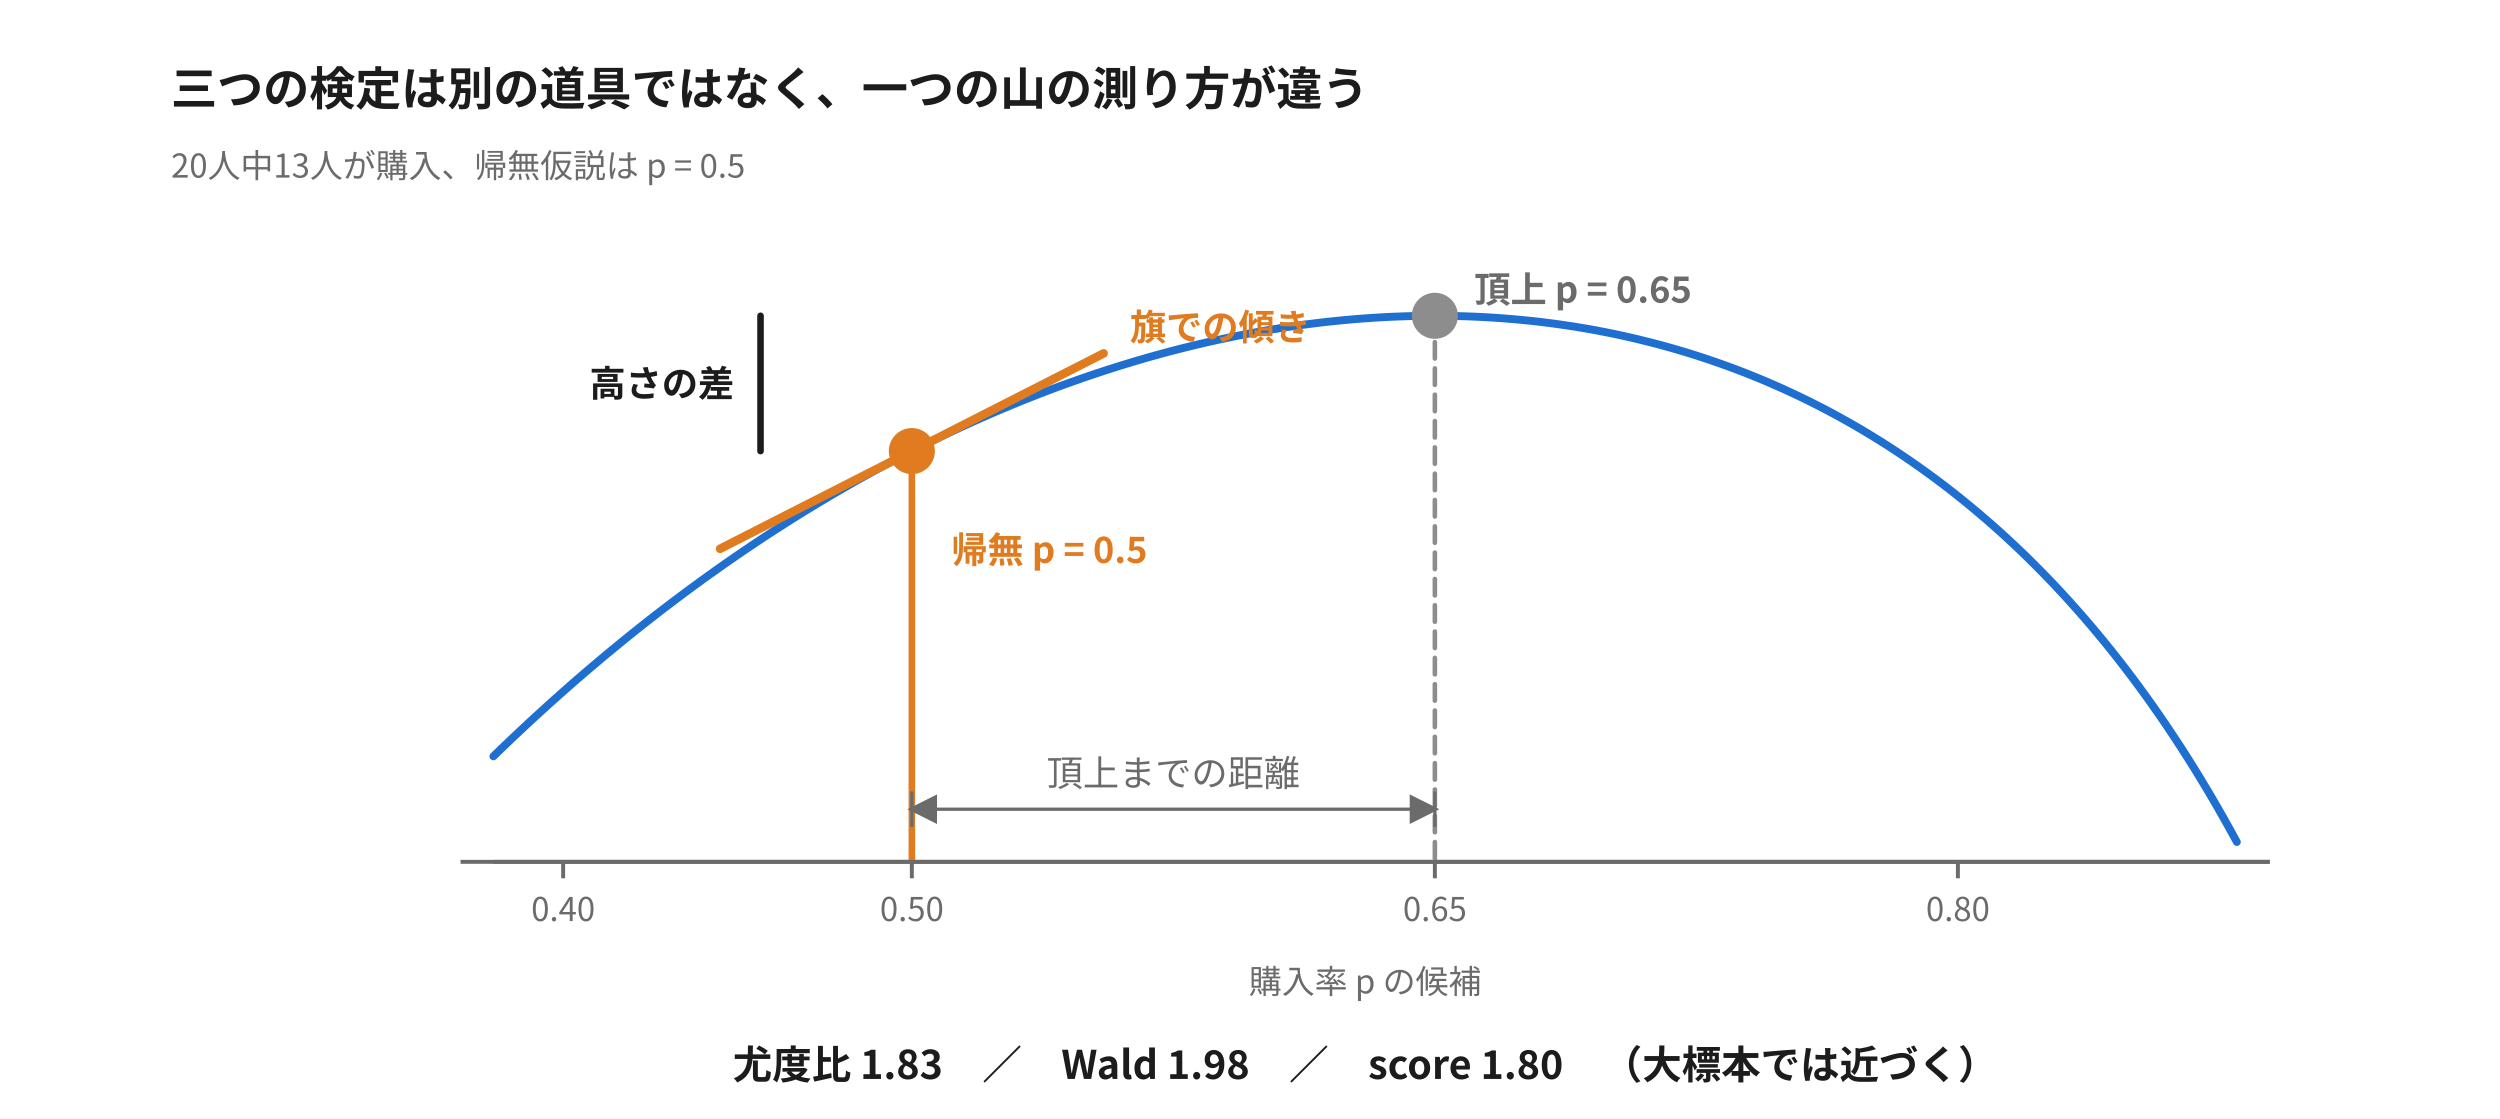
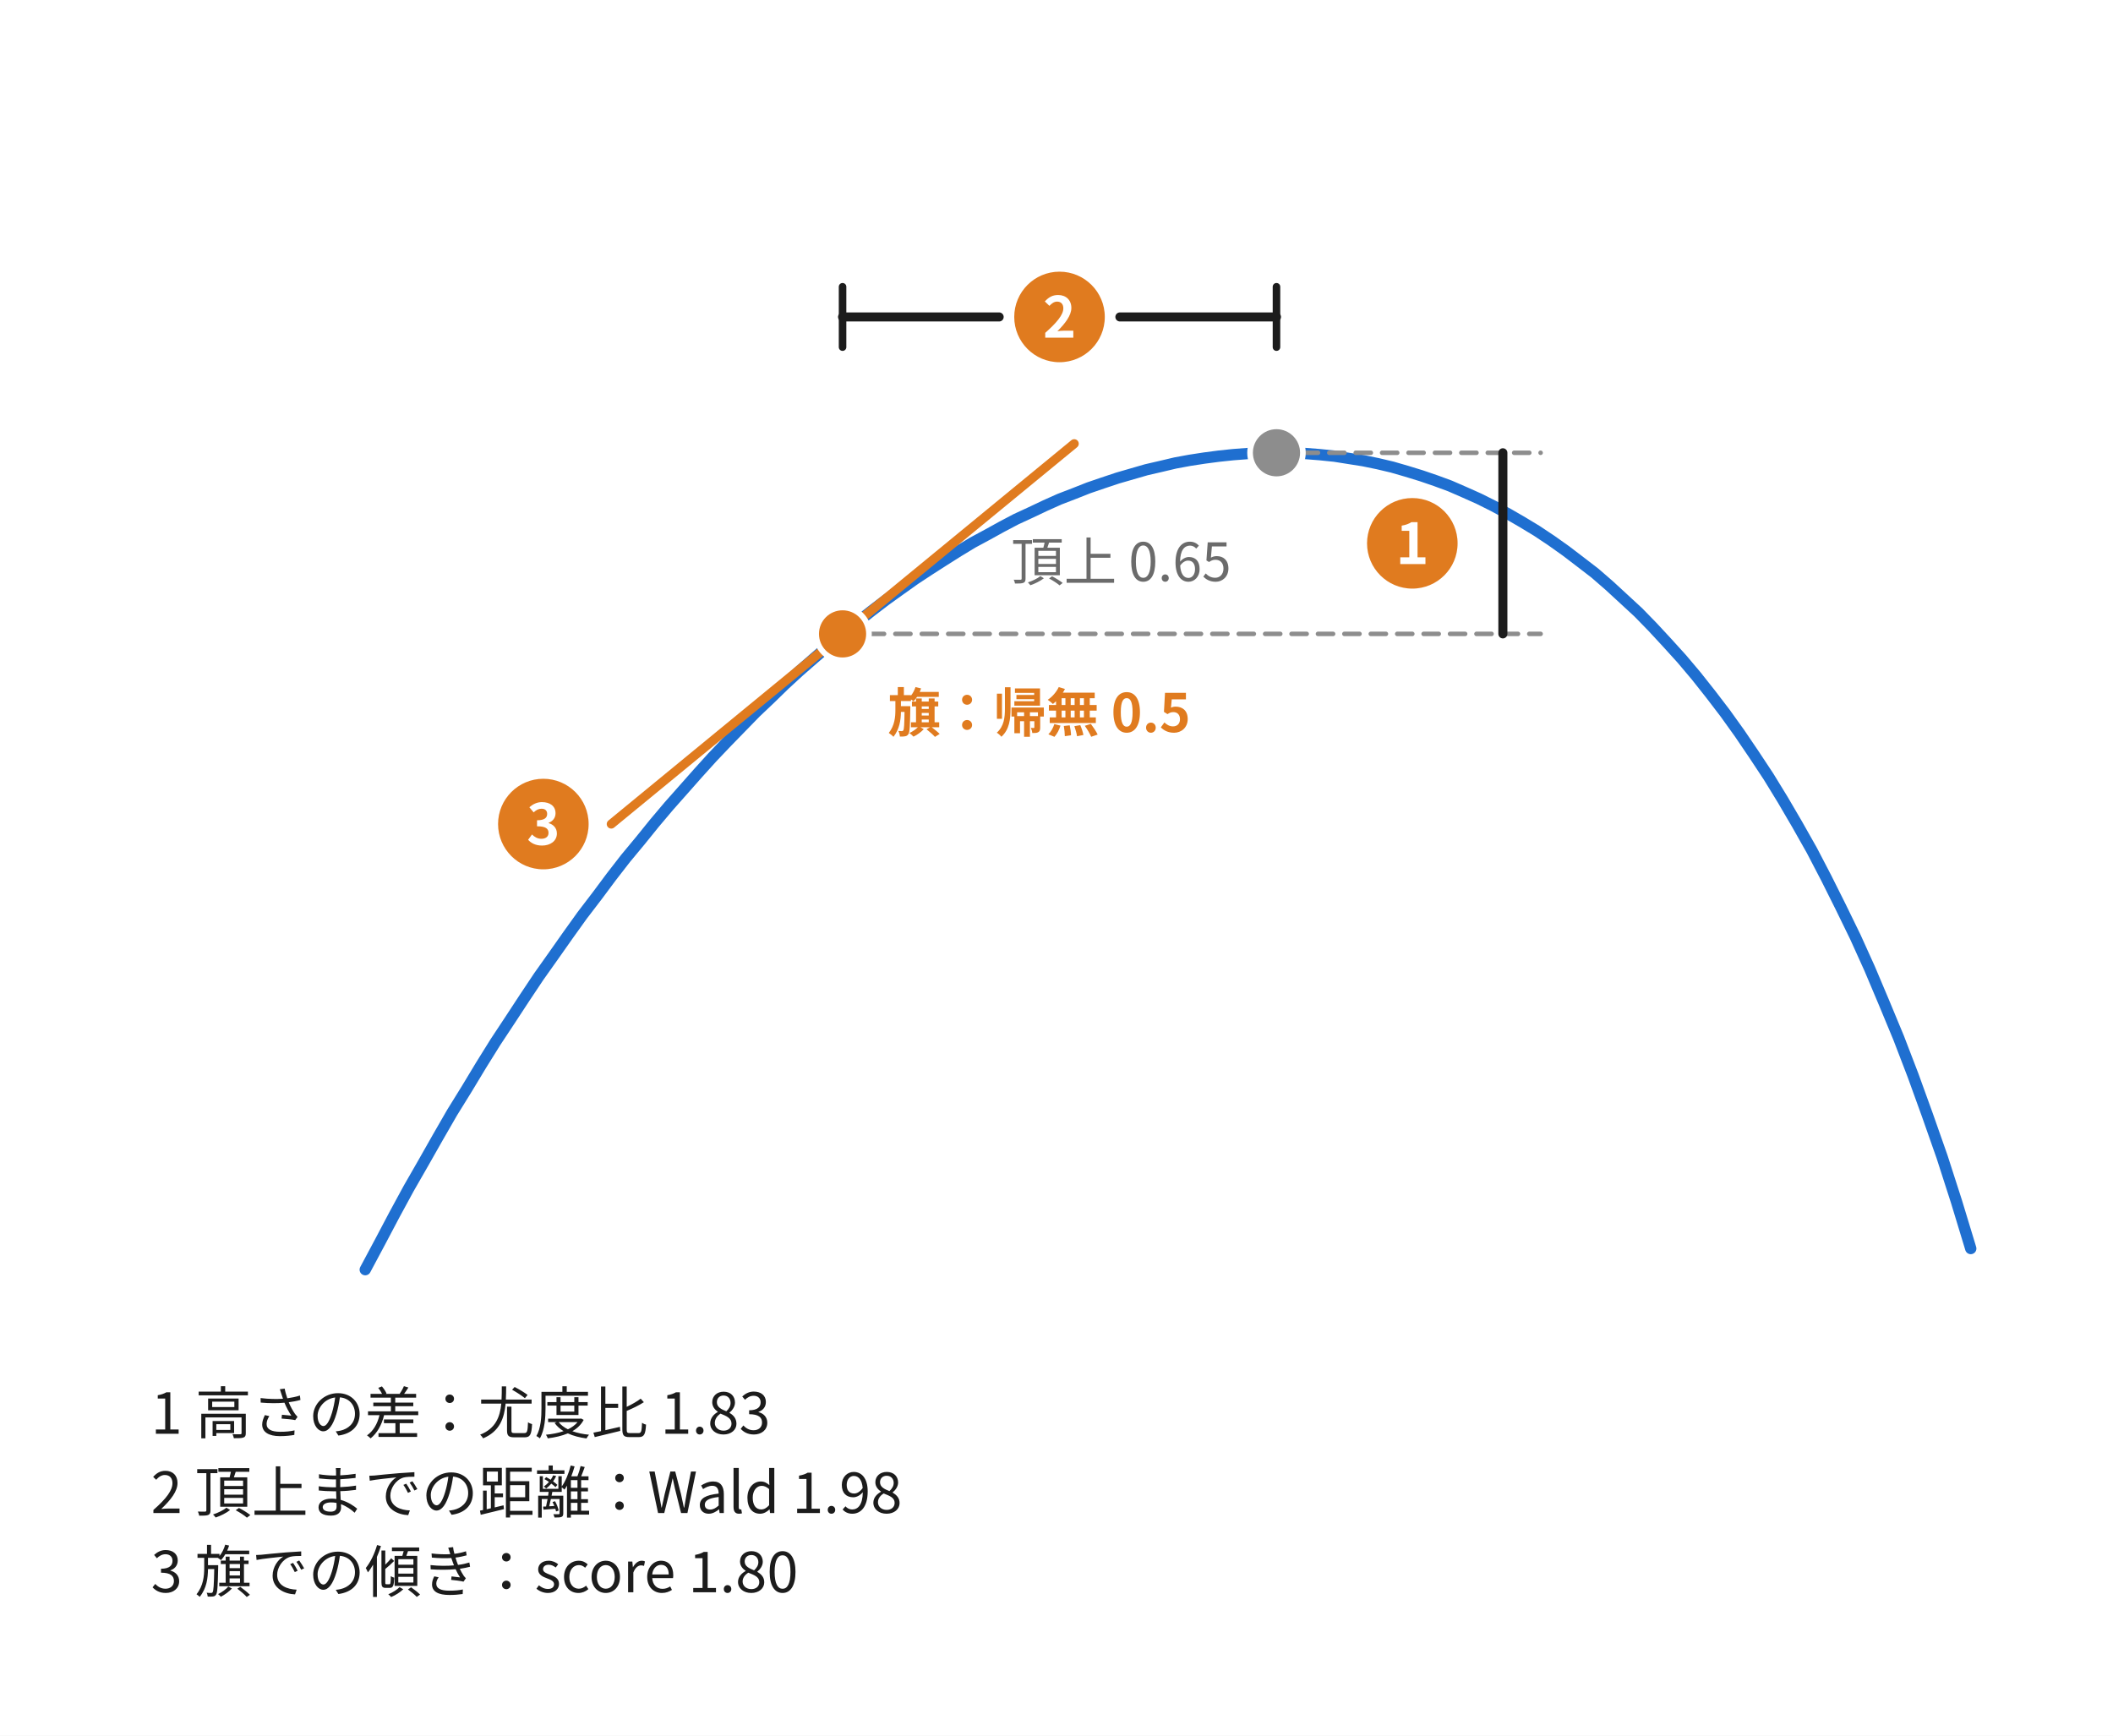
- <svg xmlns="http://www.w3.org/2000/svg" viewBox="0 0 760 340" role="img" aria-labelledby="title desc">
-   <defs>
-     <marker id="ahb6b6b6b9_0" viewBox="0 0 10 10" refX="1.5" refY="5" markerWidth="9.0" markerHeight="9.0" orient="auto">
-       <path d="M 10 0 L 0 5 L 10 10 z" fill="#6b6b6b" />
-     </marker>
-     <marker id="ahf6b6b6b9_0" viewBox="0 0 10 10" refX="8.5" refY="5" markerWidth="9.0" markerHeight="9.0" orient="auto">
-       <path d="M 0 0 L 10 5 L 0 10 z" fill="#6b6b6b" />
-     </marker>
-   </defs>
-   <rect x="0" y="0" width="760" height="340" fill="#ffffff" />
-   <text x="52" y="32" font-family="Noto Sans CJK JP, Hiragino Sans, Noto Sans JP, Yu Gothic, sans-serif" font-size="14" fill="#1c1c1c" text-anchor="start" font-weight="700">三つの検定は別の道具ではなく、一つの山の測り方が違う</text>
-   <text x="52" y="54" font-family="Noto Sans CJK JP, Hiragino Sans, Noto Sans JP, Yu Gothic, sans-serif" font-size="10" fill="#6b6b6b" text-anchor="start" font-weight="400">20人中13人が購入、帰無仮説は p = 0.5</text>
-   <path d="M 150 229.92 L 152.12 227.86 L 154.24 225.83 L 156.36 223.81 L 158.48 221.82 L 160.6 219.84 L 162.72 217.88 L 164.84 215.95 L 166.96 214.02 L 169.08 212.12 L 171.2 210.24 L 173.32 208.37 L 175.44 206.52 L 177.56 204.69 L 179.68 202.88 L 181.8 201.09 L 183.92 199.31 L 186.04 197.55 L 188.16 195.81 L 190.28 194.08 L 192.4 192.37 L 194.52 190.68 L 196.64 189.01 L 198.76 187.35 L 200.88 185.71 L 203 184.09 L 205.12 182.48 L 207.24 180.89 L 209.36 179.31 L 211.48 177.76 L 213.6 176.21 L 215.72 174.69 L 217.84 173.18 L 219.96 171.68 L 222.08 170.21 L 224.2 168.74 L 226.32 167.3 L 228.44 165.87 L 230.56 164.45 L 232.68 163.05 L 234.8 161.67 L 236.92 160.3 L 239.04 158.94 L 241.16 157.6 L 243.28 156.28 L 245.4 154.97 L 247.52 153.68 L 249.64 152.4 L 251.76 151.14 L 253.88 149.89 L 256 148.66 L 258.12 147.44 L 260.24 146.23 L 262.36 145.05 L 264.48 143.87 L 266.6 142.71 L 268.72 141.57 L 270.84 140.44 L 272.96 139.32 L 275.08 138.22 L 277.2 137.13 L 279.32 136.06 L 281.44 135 L 283.56 133.96 L 285.68 132.93 L 287.8 131.91 L 289.92 130.91 L 292.04 129.92 L 294.16 128.95 L 296.28 127.99 L 298.4 127.05 L 300.52 126.11 L 302.64 125.2 L 304.76 124.3 L 306.88 123.41 L 309 122.53 L 311.12 121.67 L 313.24 120.83 L 315.36 120 L 317.48 119.18 L 319.6 118.37 L 321.72 117.58 L 323.84 116.81 L 325.96 116.05 L 328.08 115.3 L 330.2 114.56 L 332.32 113.84 L 334.44 113.14 L 336.56 112.44 L 338.68 111.77 L 340.8 111.1 L 342.92 110.45 L 345.04 109.81 L 347.16 109.19 L 349.28 108.58 L 351.4 107.99 L 353.52 107.41 L 355.64 106.84 L 357.76 106.29 L 359.88 105.75 L 362 105.23 L 364.12 104.72 L 366.24 104.22 L 368.36 103.74 L 370.48 103.27 L 372.6 102.82 L 374.72 102.38 L 376.84 101.95 L 378.96 101.54 L 381.08 101.14 L 383.2 100.76 L 385.32 100.39 L 387.44 100.04 L 389.56 99.7 L 391.68 99.38 L 393.8 99.07 L 395.92 98.77 L 398.04 98.49 L 400.16 98.23 L 402.28 97.97 L 404.4 97.74 L 406.52 97.52 L 408.64 97.31 L 410.76 97.12 L 412.88 96.94 L 415 96.78 L 417.12 96.63 L 419.24 96.5 L 421.36 96.38 L 423.48 96.28 L 425.6 96.2 L 427.72 96.13 L 429.84 96.07 L 431.96 96.03 L 434.08 96.01 L 436.2 96 L 438.32 96.01 L 440.44 96.03 L 442.56 96.07 L 444.68 96.13 L 446.8 96.2 L 448.92 96.29 L 451.04 96.39 L 453.16 96.51 L 455.28 96.65 L 457.4 96.81 L 459.52 96.98 L 461.64 97.17 L 463.76 97.37 L 465.88 97.59 L 468 97.83 L 470.12 98.09 L 472.24 98.36 L 474.36 98.66 L 476.48 98.97 L 478.6 99.29 L 480.72 99.64 L 482.84 100 L 484.96 100.38 L 487.08 100.79 L 489.2 101.2 L 491.32 101.64 L 493.44 102.1 L 495.56 102.58 L 497.68 103.07 L 499.8 103.59 L 501.92 104.12 L 504.04 104.67 L 506.16 105.25 L 508.28 105.84 L 510.4 106.46 L 512.52 107.09 L 514.64 107.75 L 516.76 108.43 L 518.88 109.12 L 521 109.84 L 523.12 110.59 L 525.24 111.35 L 527.36 112.13 L 529.48 112.94 L 531.6 113.77 L 533.72 114.63 L 535.84 115.5 L 537.96 116.4 L 540.08 117.33 L 542.2 118.27 L 544.32 119.25 L 546.44 120.24 L 548.56 121.27 L 550.68 122.31 L 552.8 123.39 L 554.92 124.48 L 557.04 125.61 L 559.16 126.76 L 561.28 127.94 L 563.4 129.14 L 565.52 130.38 L 567.64 131.64 L 569.76 132.93 L 571.88 134.25 L 574 135.6 L 576.12 136.98 L 578.24 138.39 L 580.36 139.83 L 582.48 141.3 L 584.6 142.8 L 586.72 144.33 L 588.84 145.9 L 590.96 147.5 L 593.08 149.14 L 595.2 150.81 L 597.32 152.52 L 599.44 154.26 L 601.56 156.03 L 603.68 157.85 L 605.8 159.7 L 607.92 161.59 L 610.04 163.52 L 612.16 165.49 L 614.28 167.5 L 616.4 169.55 L 618.52 171.65 L 620.64 173.79 L 622.76 175.97 L 624.88 178.19 L 627 180.47 L 629.12 182.79 L 631.24 185.16 L 633.36 187.57 L 635.48 190.04 L 637.6 192.56 L 639.72 195.13 L 641.84 197.75 L 643.96 200.43 L 646.08 203.17 L 648.2 205.96 L 650.32 208.82 L 652.44 211.73 L 654.56 214.71 L 656.68 217.75 L 658.8 220.85 L 660.92 224.03 L 663.04 227.27 L 665.16 230.59 L 667.28 233.97 L 669.4 237.44 L 671.52 240.98 L 673.64 244.6 L 675.76 248.3 L 677.88 252.09 L 680 255.96" fill="none" stroke="#1f6fd0" stroke-width="2.4" stroke-linecap="round" stroke-linejoin="round" opacity="1" />
-   <line x1="150" y1="262" x2="690" y2="262" stroke="#6b6b6b" stroke-width="1.2" stroke-linecap="butt" opacity="1" />
-   <line x1="436.2" y1="96.0" x2="436.2" y2="262" stroke="#8d8d8d" stroke-width="1.4" stroke-linecap="round" opacity="1" stroke-dasharray="5 3" />
-   <circle cx="436.2" cy="96.0" r="6.5" fill="#8d8d8d" stroke="#8d8d8d" stroke-width="1.0" opacity="1" />
-   <text x="448.2" y="92.0" font-family="Noto Sans CJK JP, Hiragino Sans, Noto Sans JP, Yu Gothic, sans-serif" font-size="11" fill="#6b6b6b" text-anchor="start" font-weight="700">頂上 p = 0.65</text>
-   <line x1="277.2" y1="137.13" x2="277.2" y2="262" stroke="#e07b1f" stroke-width="2.0" stroke-linecap="round" opacity="1" />
-   <circle cx="277.2" cy="137.13" r="6.5" fill="#e07b1f" stroke="#e07b1f" stroke-width="1.0" opacity="1" />
-   <text x="289.2" y="171.13" font-family="Noto Sans CJK JP, Hiragino Sans, Noto Sans JP, Yu Gothic, sans-serif" font-size="11" fill="#e07b1f" text-anchor="start" font-weight="700">帰無 p = 0.5</text>
-   <line x1="231.2" y1="96.0" x2="231.2" y2="137.13" stroke="#1c1c1c" stroke-width="2.0" stroke-linecap="round" opacity="1" />
-   <text x="223.2" y="120.565" font-family="Noto Sans CJK JP, Hiragino Sans, Noto Sans JP, Yu Gothic, sans-serif" font-size="11" fill="#1c1c1c" text-anchor="end" font-weight="700">高さの差</text>
-   <line x1="277.2" y1="246" x2="436.2" y2="246" stroke="#6b6b6b" stroke-width="1" marker-start="url(#ahb6b6b6b9_0)" marker-end="url(#ahf6b6b6b9_0)" />
-   <line x1="277.2" y1="241" x2="277.2" y2="251" stroke="#6b6b6b" stroke-width="1" stroke-linecap="round" opacity="1" />
-   <line x1="436.2" y1="241" x2="436.2" y2="251" stroke="#6b6b6b" stroke-width="1" stroke-linecap="round" opacity="1" />
-   <text x="356.7" y="239" font-family="Noto Sans CJK JP, Hiragino Sans, Noto Sans JP, Yu Gothic, sans-serif" font-size="11" fill="#6b6b6b" text-anchor="middle" font-weight="400">頂上までの距離</text>
-   <line x1="218.9" y1="166.83" x2="335.5" y2="107.43" stroke="#e07b1f" stroke-width="2.6" stroke-linecap="round" opacity="1" />
-   <text x="343.5" y="103.43" font-family="Noto Sans CJK JP, Hiragino Sans, Noto Sans JP, Yu Gothic, sans-serif" font-size="11" fill="#e07b1f" text-anchor="start" font-weight="700">旗での傾き</text>
-   <line x1="140" y1="262" x2="690" y2="262" stroke="#6b6b6b" stroke-width="1.2" stroke-linecap="butt" opacity="1" />
-   <line x1="171.2" y1="262" x2="171.2" y2="267" stroke="#6b6b6b" stroke-width="1.2" stroke-linecap="butt" opacity="1" />
-   <text x="171.2" y="280" font-family="Noto Sans CJK JP, Hiragino Sans, Noto Sans JP, Yu Gothic, sans-serif" font-size="10" fill="#6b6b6b" text-anchor="middle" font-weight="400">0.40</text>
-   <line x1="277.2" y1="262" x2="277.2" y2="267" stroke="#6b6b6b" stroke-width="1.2" stroke-linecap="butt" opacity="1" />
-   <text x="277.2" y="280" font-family="Noto Sans CJK JP, Hiragino Sans, Noto Sans JP, Yu Gothic, sans-serif" font-size="10" fill="#6b6b6b" text-anchor="middle" font-weight="400">0.50</text>
-   <line x1="436.2" y1="262" x2="436.2" y2="267" stroke="#6b6b6b" stroke-width="1.2" stroke-linecap="butt" opacity="1" />
-   <text x="436.2" y="280" font-family="Noto Sans CJK JP, Hiragino Sans, Noto Sans JP, Yu Gothic, sans-serif" font-size="10" fill="#6b6b6b" text-anchor="middle" font-weight="400">0.65</text>
-   <line x1="595.2" y1="262" x2="595.2" y2="267" stroke="#6b6b6b" stroke-width="1.2" stroke-linecap="butt" opacity="1" />
-   <text x="595.2" y="280" font-family="Noto Sans CJK JP, Hiragino Sans, Noto Sans JP, Yu Gothic, sans-serif" font-size="10" fill="#6b6b6b" text-anchor="middle" font-weight="400">0.80</text>
-   <text x="415" y="302" font-family="Noto Sans CJK JP, Hiragino Sans, Noto Sans JP, Yu Gothic, sans-serif" font-size="10" fill="#6b6b6b" text-anchor="middle" font-weight="400">購入率 p の候補</text>
-   <text x="415" y="328" font-family="Noto Sans CJK JP, Hiragino Sans, Noto Sans JP, Yu Gothic, sans-serif" font-size="12" fill="#1c1c1c" text-anchor="middle" font-weight="700">尤度比 1.83　／　Wald 1.98　／　score 1.80　（大標本では近づく）</text>
+ <svg xmlns="http://www.w3.org/2000/svg" viewBox="0 0 560 460" role="img" aria-labelledby="title">
+   <rect x="0" y="0" width="560" height="460" fill="#ffffff" />
+   <path d="M 96.8 336.5 L 100.7 329.2 L 104.5 322 L 108.3 315 L 112.2 308.2 L 116 301.5 L 119.8 294.9 L 123.7 288.6 L 127.5 282.3 L 131.3 276.2 L 135.2 270.3 L 139 264.5 L 142.8 258.8 L 146.7 253.3 L 150.5 247.9 L 154.3 242.6 L 158.2 237.5 L 162 232.4 L 165.8 227.5 L 169.7 222.8 L 173.5 218.1 L 177.3 213.6 L 181.2 209.2 L 185 204.9 L 188.8 200.7 L 192.7 196.6 L 196.5 192.7 L 200.3 188.8 L 204.2 185.1 L 208 181.4 L 211.8 177.9 L 215.7 174.5 L 219.5 171.2 L 223.3 168 L 227.2 164.9 L 231 161.9 L 234.8 159 L 238.7 156.2 L 242.5 153.5 L 246.3 151 L 250.2 148.5 L 254 146.1 L 257.8 143.8 L 261.7 141.7 L 265.5 139.6 L 269.3 137.6 L 273.2 135.8 L 277 134 L 280.8 132.3 L 284.7 130.8 L 288.5 129.3 L 292.3 128 L 296.2 126.7 L 300 125.6 L 303.8 124.5 L 307.7 123.6 L 311.5 122.7 L 315.3 122 L 319.2 121.4 L 323 120.9 L 326.8 120.5 L 330.7 120.2 L 334.5 120.1 L 338.3 120 L 342.2 120.1 L 346 120.2 L 349.8 120.5 L 353.7 120.9 L 357.5 121.5 L 361.3 122.1 L 365.2 122.9 L 369 123.8 L 372.8 124.9 L 376.7 126.1 L 380.5 127.4 L 384.3 128.8 L 388.2 130.5 L 392 132.2 L 395.8 134.1 L 399.7 136.2 L 403.5 138.4 L 407.3 140.7 L 411.2 143.3 L 415 146 L 418.8 148.9 L 422.7 151.9 L 426.5 155.2 L 430.3 158.7 L 434.2 162.3 L 438 166.2 L 441.8 170.3 L 445.7 174.6 L 449.5 179.1 L 453.3 183.9 L 457.2 189 L 461 194.3 L 464.8 199.9 L 468.7 205.8 L 472.5 212 L 476.3 218.5 L 480.2 225.4 L 484 232.7 L 487.8 240.3 L 491.7 248.3 L 495.5 256.7 L 499.3 265.7 L 503.2 275.1 L 507 285 L 510.8 295.5 L 514.7 306.6 L 518.5 318.4 L 522.3 330.9" fill="none" stroke="#1f6fd0" stroke-width="3" stroke-linejoin="round" stroke-linecap="round" />
+   <line x1="223.3" y1="168" x2="408.3" y2="168" stroke="#8d8d8d" stroke-width="1.2" stroke-dasharray="4 3" stroke-linecap="round" />
+   <line x1="338.3" y1="120" x2="408.3" y2="120" stroke="#8d8d8d" stroke-width="1.2" stroke-dasharray="4 3" stroke-linecap="round" />
+   <line x1="398.3" y1="120" x2="398.3" y2="168" stroke="#1c1c1c" stroke-width="2.4" stroke-linecap="round" />
+   <circle cx="374.3" cy="144" r="13" fill="#e07b1f" stroke="#ffffff" stroke-width="2" />
+   <text x="374.3" y="149.5" font-family="Noto Sans CJK JP, Hiragino Sans, Yu Gothic, sans-serif" font-size="15" text-anchor="middle" font-weight="700" fill="#ffffff">1</text>
+   <line x1="223.3" y1="84" x2="264.8" y2="84" stroke="#1c1c1c" stroke-width="2.4" stroke-linecap="round" />
+   <line x1="296.8" y1="84" x2="338.3" y2="84" stroke="#1c1c1c" stroke-width="2.4" stroke-linecap="round" />
+   <line x1="223.3" y1="76" x2="223.3" y2="92" stroke="#1c1c1c" stroke-width="2" stroke-linecap="round" />
+   <line x1="338.3" y1="76" x2="338.3" y2="92" stroke="#1c1c1c" stroke-width="2" stroke-linecap="round" />
+   <circle cx="280.8" cy="84" r="13" fill="#e07b1f" stroke="#ffffff" stroke-width="2" />
+   <text x="280.8" y="89.5" font-family="Noto Sans CJK JP, Hiragino Sans, Yu Gothic, sans-serif" font-size="15" text-anchor="middle" font-weight="700" fill="#ffffff">2</text>
+   <line x1="162" y1="218.4" x2="284.7" y2="117.6" stroke="#e07b1f" stroke-width="2.4" stroke-linecap="round" />
+   <circle cx="144" cy="218.4" r="13" fill="#e07b1f" stroke="#ffffff" stroke-width="2" />
+   <text x="144" y="223.9" font-family="Noto Sans CJK JP, Hiragino Sans, Yu Gothic, sans-serif" font-size="15" text-anchor="middle" font-weight="700" fill="#ffffff">3</text>
+   <circle cx="338.3" cy="120" r="7" fill="#8d8d8d" stroke="#ffffff" stroke-width="1.5" />
+   <text x="326.3" y="154" font-family="Noto Sans CJK JP, Hiragino Sans, Yu Gothic, sans-serif" font-size="14" text-anchor="end" fill="#6b6b6b">頂上 0.65</text>
+   <circle cx="223.3" cy="168" r="7" fill="#e07b1f" stroke="#ffffff" stroke-width="1.5" />
+   <text x="235.3" y="194" font-family="Noto Sans CJK JP, Hiragino Sans, Yu Gothic, sans-serif" font-size="14" text-anchor="start" font-weight="700" fill="#e07b1f">旗：帰無 0.5</text>
+   <text x="40" y="380" font-family="Noto Sans CJK JP, Hiragino Sans, Yu Gothic, sans-serif" font-size="15" text-anchor="start" fill="#1c1c1c">1 高さの差：尤度比 1.83</text>
+   <text x="40" y="401" font-family="Noto Sans CJK JP, Hiragino Sans, Yu Gothic, sans-serif" font-size="15" text-anchor="start" fill="#1c1c1c">2 頂上までの距離：Wald 1.98</text>
+   <text x="40" y="422" font-family="Noto Sans CJK JP, Hiragino Sans, Yu Gothic, sans-serif" font-size="15" text-anchor="start" fill="#1c1c1c">3 旗での傾き：score 1.80</text>
</svg>
